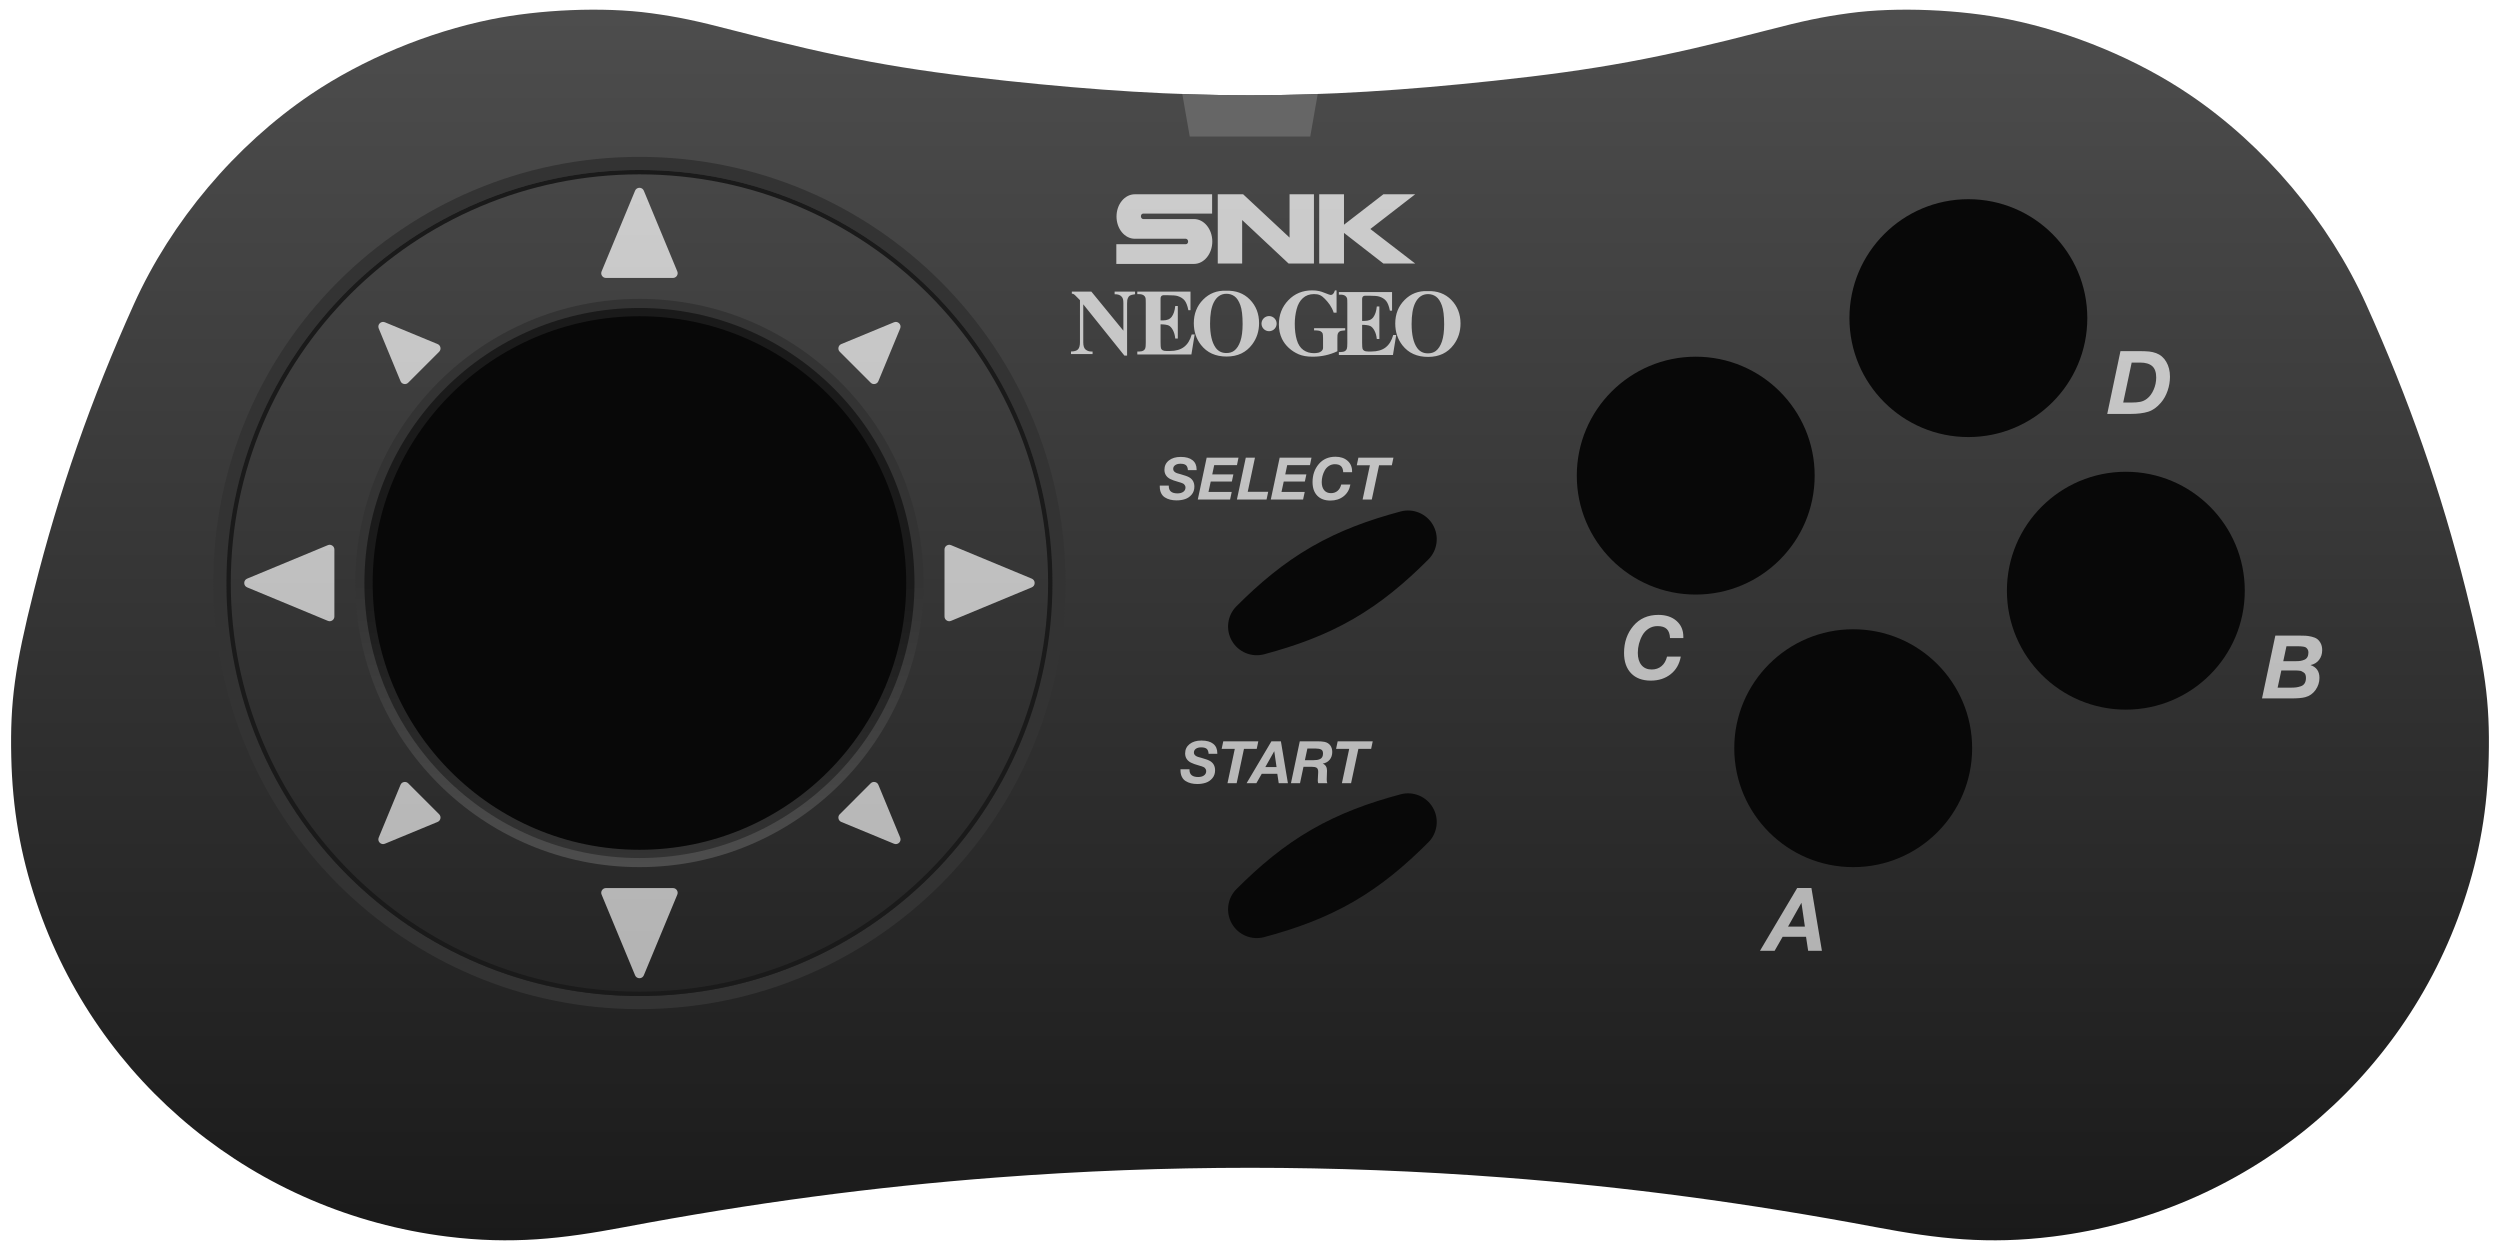
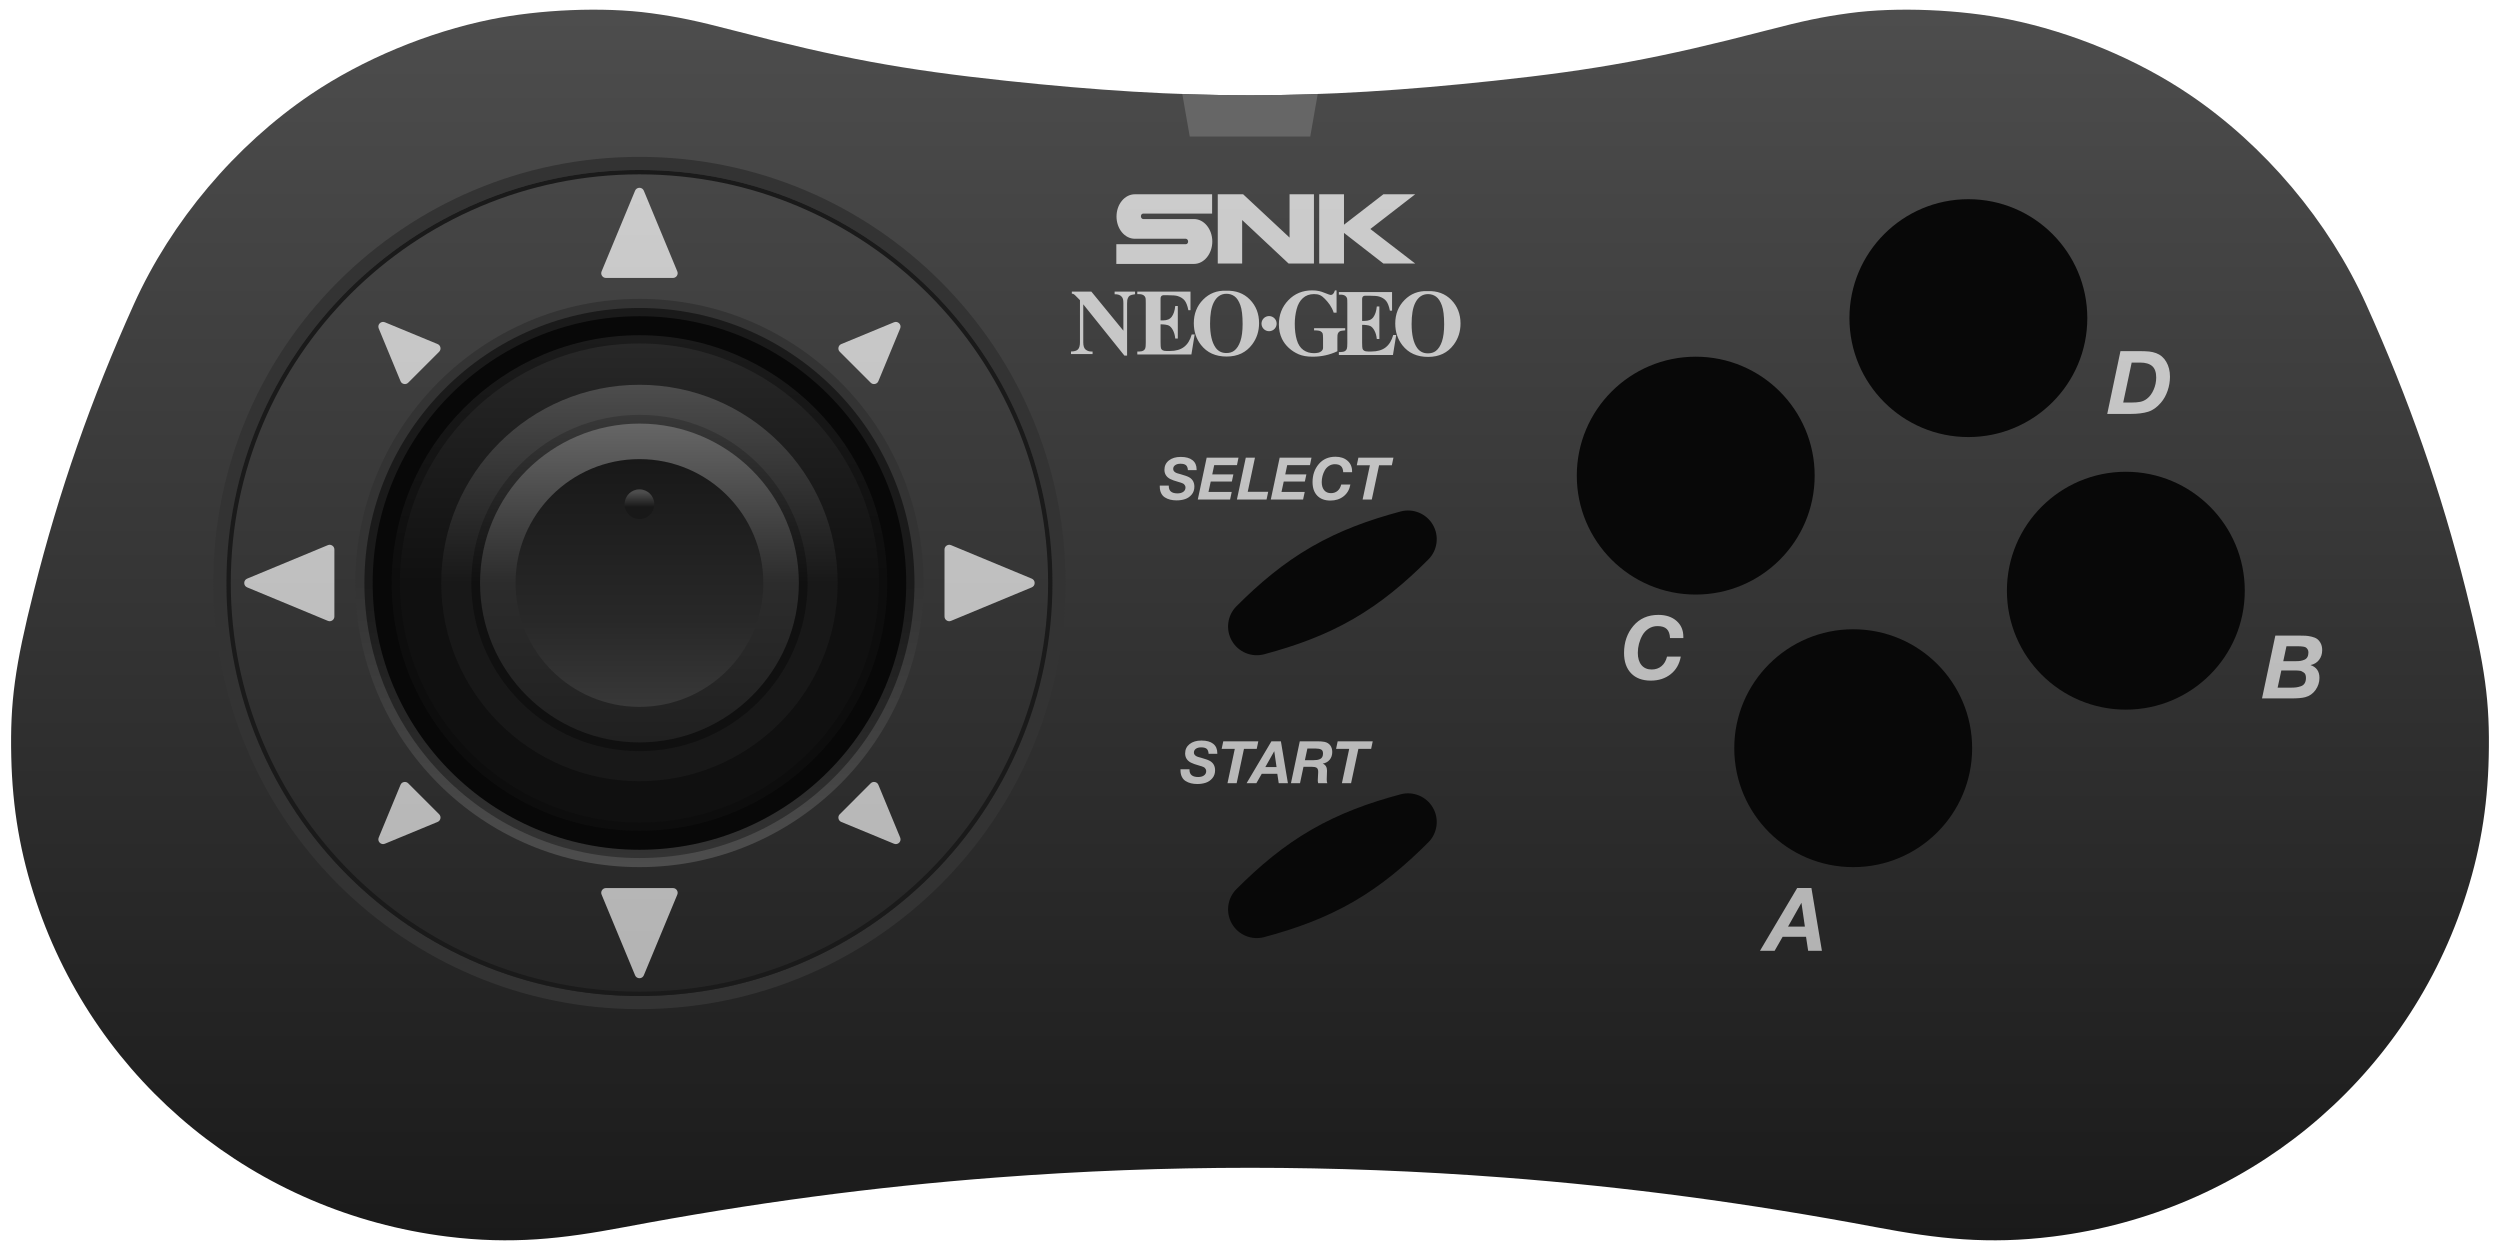
<svg xmlns="http://www.w3.org/2000/svg" xmlns:xlink="http://www.w3.org/1999/xlink" xml:space="preserve" viewBox="0 0 572 286" width="572px" height="286px" version="1.1" style="shape-rendering:geometricPrecision; fill-rule:evenodd; clip-rule:evenodd">
  <defs>
    <style type="text/css">
    .str0 {stroke:#333333;stroke-width:3}
    .str1 {stroke:#1A1A1A}
    .fil2 {fill:none}
    .fil5 {fill:#080808}
    .fil1 {fill:#666666}
    .fil7 {fill:url(#id0)}
-     .fil3 {fill:url(#id1)}
-     .fil4 {fill:url(#id2)}
-     .fil6 {fill:url(#id3)}
-     .fil0 {fill:url(#id4)}
+     .fil14 {fill:url(#id1)}
+     .fil12 {fill:url(#id2)}
+     .fil13 {fill:url(#id3)}
+     .fil3 {fill:url(#id4)}
+     .fil4 {fill:url(#id5)}
+     .fil9 {fill:url(#id6)}
+     .fil11 {fill:url(#id7)}
+     .fil10 {fill:url(#id8)}
+     .fil6 {fill:url(#id9)}
+     .fil0 {fill:url(#id10)}
+     .fil8 {fill:url(#id11);fill-opacity:0.6}
  </style>
    <linearGradient id="id0" gradientUnits="userSpaceOnUse" x1="388.18" y1="217.543" x2="388.18" y2="44.45">
      <stop offset="0" style="stop-opacity:1; stop-color:#B3B3B3" />
      <stop offset="1" style="stop-opacity:1; stop-color:#CCCCCC" />
    </linearGradient>
-     <linearGradient id="id1" gradientUnits="userSpaceOnUse" x1="146.306" y1="198.399" x2="146.306" y2="133.391">
+     <linearGradient id="id1" gradientUnits="userSpaceOnUse" x1="146.306" y1="116.046" x2="146.306" y2="112.644">
+       <stop offset="0" style="stop-opacity:1; stop-color:#181818" />
+       <stop offset="1" style="stop-opacity:1; stop-color:#4D4D4D" />
+     </linearGradient>
+     <linearGradient id="id2" gradientUnits="userSpaceOnUse" x1="146.306" y1="169.863" x2="146.306" y2="96.919">
+       <stop offset="0" style="stop-opacity:1; stop-color:#202020" />
+       <stop offset="0.5" style="stop-opacity:1; stop-color:#2C2C2C" />
+       <stop offset="1" style="stop-opacity:1; stop-color:#666666" />
+     </linearGradient>
+     <linearGradient id="id3" gradientUnits="userSpaceOnUse" x1="146.306" y1="105.045" x2="146.306" y2="161.737">
+       <stop offset="0" style="stop-opacity:1; stop-color:#181818" />
+       <stop offset="0.65" style="stop-opacity:1; stop-color:#282828" />
+       <stop offset="1" style="stop-opacity:1; stop-color:#383838" />
+     </linearGradient>
+     <linearGradient id="id4" gradientUnits="userSpaceOnUse" x1="146.306" y1="198.399" x2="146.306" y2="133.391">
      <stop offset="0" style="stop-opacity:1; stop-color:#4D4D4D" />
      <stop offset="1" style="stop-opacity:1; stop-color:#333333" />
    </linearGradient>
-     <linearGradient id="id2" gradientUnits="userSpaceOnUse" x1="146.306" y1="196.32" x2="146.306" y2="133.391">
+     <linearGradient id="id5" gradientUnits="userSpaceOnUse" x1="146.306" y1="196.32" x2="146.306" y2="133.391">
      <stop offset="0" style="stop-opacity:1; stop-color:#333333" />
      <stop offset="1" style="stop-opacity:1; stop-color:#1A1A1A" />
    </linearGradient>
-     <linearGradient id="id3" gradientUnits="userSpaceOnUse" xlink:href="#id0" x1="146.306" y1="223.817" x2="146.306" y2="42.965">
+     <linearGradient id="id6" gradientUnits="userSpaceOnUse" x1="146.305" y1="78.588" x2="146.305" y2="133.391">
+       <stop offset="0" style="stop-opacity:1; stop-color:#282828" />
+       <stop offset="1" style="stop-opacity:1; stop-color:#101010" />
+     </linearGradient>
+     <linearGradient id="id7" gradientUnits="userSpaceOnUse" x1="146.306" y1="94.919" x2="146.306" y2="133.391">
+       <stop offset="0" style="stop-opacity:1; stop-color:#383838" />
+       <stop offset="1" style="stop-opacity:1; stop-color:#101010" />
+     </linearGradient>
+     <linearGradient id="id8" gradientUnits="userSpaceOnUse" x1="146.305" y1="88.037" x2="146.305" y2="133.391">
+       <stop offset="0" style="stop-opacity:1; stop-color:#4D4D4D" />
+       <stop offset="1" style="stop-opacity:1; stop-color:#181818" />
+     </linearGradient>
+     <linearGradient id="id9" gradientUnits="userSpaceOnUse" xlink:href="#id0" x1="146.306" y1="223.817" x2="146.306" y2="42.965">
  </linearGradient>
-     <linearGradient id="id4" gradientUnits="userSpaceOnUse" x1="72.796" y1="283.787" x2="72.796" y2="3.233">
+     <linearGradient id="id10" gradientUnits="userSpaceOnUse" x1="72.796" y1="283.787" x2="72.796" y2="3.233">
      <stop offset="0" style="stop-opacity:1; stop-color:#1A1A1A" />
      <stop offset="1" style="stop-opacity:1; stop-color:#4D4D4D" />
    </linearGradient>
+     <linearGradient id="id11" gradientUnits="userSpaceOnUse" xlink:href="#id6" x1="146.305" y1="76.698" x2="146.305" y2="133.391">
+   </linearGradient>
  </defs>
  <g>
    <g id="shell">
      <path class="fil0" d="M286 21.797c-17.594,0 -35.202,-1.111 -55.807,-3.314 -23.607,-2.524 -37.957,-5.174 -62.269,-11.499 -8.685,-2.259 -12.787,-3.116 -18.963,-3.962 -11.096,-1.518 -25.615,-0.818 -36.582,1.404 -14.451,2.928 -29.39,9.146 -41.288,17.183 -17.26,11.66 -31.897,29.027 -40.458,48.002 -9.807,21.735 -17.154,42.794 -22.876,65.562 -4.369,17.391 -5.464,25.429 -5.179,38.025 0.267,11.803 2.067,22.229 5.719,33.128 13.918,41.539 50.221,71.122 93.996,76.598 14.799,1.851 26.291,0.535 40.481,-2.142 29.319,-5.53 57.004,-9.224 85.267,-11.374 19.604,-1.492 38.738,-2.218 57.959,-2.218 19.221,0 38.355,0.726 57.959,2.218 28.263,2.15 55.948,5.844 85.267,11.374 14.19,2.677 25.682,3.993 40.481,2.142 43.775,-5.476 80.078,-35.059 93.996,-76.598 3.652,-10.899 5.452,-21.325 5.719,-33.128 0.285,-12.596 -0.81,-20.634 -5.179,-38.025 -5.722,-22.768 -13.069,-43.827 -22.876,-65.562 -8.561,-18.975 -23.198,-36.342 -40.458,-48.002 -11.898,-8.037 -26.837,-14.255 -41.288,-17.183 -10.967,-2.222 -25.486,-2.922 -36.582,-1.404 -6.176,0.846 -10.278,1.703 -18.963,3.962 -24.312,6.325 -38.662,8.975 -62.269,11.499 -20.605,2.203 -38.213,3.314 -55.807,3.314z" />
      <path class="fil1" d="M286 21.797c-5.138,0 -10.276,-0.095 -15.49,-0.284l1.702 9.722 27.576 0 1.702 -9.722c-5.214,0.189 -10.352,0.284 -15.49,0.284z" />
      <circle class="fil2 str0" cx="146.305" cy="133.391" r="96" />
      <circle class="fil2 str1" cx="146.305" cy="133.391" r="94" />
      <circle class="fil3" cx="146.305" cy="133.391" r="65.008" />
      <circle class="fil4" cx="146.305" cy="133.391" r="62.929" />
-       <circle class="fil5" cx="146.305" cy="133.391" r="61.039" />
+     </g>
+     <g id="holes">
      <path class="fil5" d="M326.808 128.01c-5.274,5.278 -10.696,9.864 -17.183,13.609 -6.485,3.745 -13.173,6.146 -20.381,8.078 -2.863,0.768 -5.903,-0.493 -7.384,-3.062 -1.482,-2.569 -1.056,-5.831 1.04,-7.927 5.283,-5.282 10.695,-9.859 17.189,-13.607 6.491,-3.747 13.164,-6.146 20.376,-8.078 2.864,-0.768 5.902,0.49 7.385,3.061 1.483,2.572 1.055,5.826 -1.042,7.926z" />
      <path class="fil5" d="M326.808 192.725c-5.274,5.279 -10.696,9.865 -17.183,13.61 -6.485,3.744 -13.173,6.146 -20.381,8.078 -2.863,0.767 -5.903,-0.493 -7.384,-3.062 -1.482,-2.569 -1.056,-5.831 1.04,-7.927 5.283,-5.283 10.695,-9.859 17.189,-13.608 6.491,-3.747 13.164,-6.145 20.376,-8.078 2.864,-0.767 5.902,0.49 7.385,3.062 1.483,2.572 1.055,5.826 -1.042,7.925z" />
-       <circle class="fil5 str2" cx="387.983" cy="108.824" r="27.213" />
-       <circle class="fil5 str2" cx="450.363" cy="72.788" r="27.213" />
-       <circle class="fil5 str2" cx="424.014" cy="171.189" r="27.213" />
-       <circle class="fil5 str2" cx="486.393" cy="135.152" r="27.213" />
+       <circle class="fil5" cx="387.983" cy="108.824" r="27.213" />
+       <circle class="fil5" cx="450.363" cy="72.788" r="27.213" />
+       <circle class="fil5" cx="424.014" cy="171.189" r="27.213" />
+       <circle class="fil5" cx="486.393" cy="135.152" r="27.213" />
    </g>
    <g id="print">
      <path class="fil6" d="M147.304 43.632l7.662 18.465c0.142,0.343 0.107,0.705 -0.1,1.014 -0.207,0.31 -0.527,0.481 -0.899,0.481l-15.323 0c-0.372,0 -0.692,-0.171 -0.899,-0.481 -0.207,-0.309 -0.242,-0.671 -0.099,-1.014l7.661 -18.465c0.171,-0.412 0.552,-0.667 0.999,-0.667 0.446,0 0.827,0.255 0.998,0.667zm-59.241 30.104l12.058 4.986c0.344,0.142 0.574,0.423 0.647,0.788 0.073,0.365 -0.033,0.713 -0.296,0.976l-7.072 7.072c-0.263,0.263 -0.61,0.368 -0.975,0.296 -0.365,-0.073 -0.646,-0.303 -0.788,-0.648l-4.987 -12.058c-0.17,-0.412 -0.081,-0.862 0.235,-1.177 0.316,-0.316 0.765,-0.406 1.178,-0.235zm-31.516 58.656l18.464 -7.661c0.344,-0.143 0.705,-0.107 1.015,0.1 0.309,0.206 0.481,0.527 0.481,0.899l0 15.323c0,0.372 -0.172,0.692 -0.481,0.899 -0.31,0.206 -0.671,0.242 -1.015,0.099l-18.464 -7.661c-0.413,-0.171 -0.667,-0.552 -0.667,-0.999 0,-0.446 0.254,-0.827 0.667,-0.999zm30.103 59.242l4.986 -12.058c0.142,-0.344 0.423,-0.574 0.788,-0.647 0.365,-0.073 0.713,0.032 0.976,0.296l7.072 7.071c0.263,0.263 0.368,0.611 0.296,0.976 -0.073,0.365 -0.303,0.646 -0.648,0.788l-12.057 4.986c-0.413,0.171 -0.862,0.082 -1.178,-0.234 -0.316,-0.316 -0.406,-0.766 -0.235,-1.178zm58.657 31.516l-7.661 -18.464c-0.143,-0.344 -0.108,-0.705 0.099,-1.015 0.207,-0.309 0.527,-0.481 0.899,-0.481l15.323 0c0.372,0 0.692,0.172 0.899,0.481 0.207,0.31 0.242,0.671 0.1,1.015l-7.662 18.464c-0.171,0.413 -0.552,0.667 -0.998,0.667 -0.447,0 -0.828,-0.254 -0.999,-0.667zm59.241 -30.103l-12.058 -4.986c-0.344,-0.143 -0.574,-0.423 -0.647,-0.788 -0.073,-0.366 0.033,-0.713 0.296,-0.976l7.072 -7.072c0.263,-0.263 0.61,-0.369 0.976,-0.296 0.365,0.073 0.645,0.303 0.788,0.647l4.986 12.058c0.17,0.413 0.081,0.862 -0.235,1.178 -0.316,0.316 -0.766,0.405 -1.178,0.235zm31.516 -58.657l-18.464 7.661c-0.344,0.143 -0.705,0.107 -1.014,-0.099 -0.31,-0.207 -0.482,-0.527 -0.482,-0.899l0 -15.323c0,-0.372 0.172,-0.693 0.482,-0.899 0.309,-0.207 0.67,-0.243 1.014,-0.1l18.464 7.661c0.413,0.172 0.667,0.553 0.667,0.999 0,0.447 -0.254,0.828 -0.667,0.999zm-30.103 -59.241l-4.986 12.058c-0.143,0.344 -0.423,0.574 -0.788,0.647 -0.366,0.073 -0.713,-0.033 -0.976,-0.296l-7.072 -7.072c-0.263,-0.263 -0.369,-0.611 -0.296,-0.976 0.073,-0.365 0.303,-0.646 0.647,-0.788l12.058 -4.986c0.413,-0.17 0.863,-0.081 1.178,0.235 0.316,0.316 0.405,0.765 0.235,1.178z" />
      <path class="fil7" d="M485.164 80.332l-3.028 14.374 5.289 0c1.642,0 2.995,-0.165 4.058,-0.495 1.063,-0.329 2.046,-1.026 2.947,-2.089 0.647,-0.754 1.151,-1.656 1.515,-2.706 0.363,-1.049 0.545,-2.126 0.545,-3.23 0,-1.305 -0.283,-2.439 -0.848,-3.401 -0.565,-0.963 -1.339,-1.625 -2.322,-1.989 -0.525,-0.188 -1.06,-0.313 -1.605,-0.373 -0.545,-0.061 -1.49,-0.091 -2.836,-0.091l-3.715 0zm2.564 2.624l1.938 0c1.225,0 2.143,0.27 2.756,0.808 0.612,0.538 0.918,1.406 0.918,2.604 0,0.969 -0.195,1.901 -0.585,2.796 -0.39,0.895 -0.902,1.585 -1.534,2.07 -0.471,0.363 -0.983,0.598 -1.535,0.706 -0.551,0.108 -1.218,0.161 -1.998,0.161l-1.898 0 1.938 -9.145zm32.868 62.469l-3.048 14.374 6.662 0c1.454,0 2.53,-0.094 3.23,-0.283 0.969,-0.255 1.753,-0.804 2.352,-1.645 0.599,-0.841 0.899,-1.767 0.899,-2.776 0,-1.494 -0.687,-2.47 -2.06,-2.927 0.821,-0.162 1.474,-0.552 1.959,-1.171 0.484,-0.619 0.726,-1.366 0.726,-2.241 0,-0.619 -0.114,-1.144 -0.343,-1.575 -0.229,-0.431 -0.501,-0.76 -0.818,-0.989 -0.316,-0.229 -0.74,-0.404 -1.271,-0.525 -0.532,-0.121 -0.99,-0.192 -1.373,-0.212 -0.384,-0.02 -0.872,-0.03 -1.464,-0.03l-5.451 0zm2.544 2.443l2.544 0c0.309,0 0.532,0.003 0.666,0.009 0.135,0.007 0.343,0.031 0.626,0.071 0.282,0.041 0.491,0.108 0.625,0.202 0.135,0.094 0.263,0.236 0.384,0.424 0.121,0.189 0.182,0.424 0.182,0.707 0,0.417 -0.078,0.767 -0.232,1.049 -0.155,0.283 -0.384,0.488 -0.687,0.616 -0.303,0.128 -0.602,0.216 -0.898,0.263 -0.296,0.047 -0.646,0.07 -1.05,0.07l-2.887 0 0.727 -3.411zm-1.171 5.531l2.665 0 0.687 0c0.094,0 0.302,0.014 0.625,0.04 0.323,0.027 0.545,0.075 0.666,0.142 0.122,0.067 0.28,0.162 0.475,0.283 0.195,0.12 0.33,0.289 0.404,0.504 0.073,0.216 0.11,0.465 0.11,0.747 0,0.498 -0.1,0.909 -0.302,1.232 -0.202,0.323 -0.498,0.548 -0.888,0.676 -0.391,0.128 -0.747,0.212 -1.07,0.252 -0.324,0.041 -0.734,0.061 -1.232,0.061l-2.988 0 0.848 -3.937zm-107.517 49.77l-3.251 0 -8.519 14.374 3.351 0 1.838 -3.21 5.349 0 0.485 3.21 3.149 0 -2.402 -14.374zm-5.35 8.843l3.069 -5.451 0.787 5.451 -3.856 0zm-24.539 -61.777l-3.149 0c-0.229,0.942 -0.649,1.669 -1.262,2.18 -0.612,0.512 -1.363,0.767 -2.251,0.767 -0.996,0 -1.773,-0.336 -2.331,-1.009 -0.559,-0.673 -0.838,-1.608 -0.838,-2.806 0,-0.7 0.09,-1.397 0.272,-2.09 0.182,-0.693 0.448,-1.346 0.798,-1.958 0.35,-0.613 0.824,-1.11 1.423,-1.494 0.599,-0.384 1.268,-0.575 2.009,-0.575 0.955,0 1.662,0.222 2.119,0.666 0.458,0.444 0.707,1.137 0.747,2.079l3.049 0 0 -0.302c0,-1.508 -0.522,-2.719 -1.565,-3.634 -1.043,-0.916 -2.426,-1.373 -4.148,-1.373 -2.396,0 -4.304,0.841 -5.724,2.523 -1.42,1.683 -2.13,3.742 -2.13,6.178 0,1.992 0.539,3.546 1.615,4.664 1.077,1.116 2.578,1.675 4.502,1.675 1.79,0 3.304,-0.488 4.543,-1.464 1.238,-0.975 2.012,-2.318 2.321,-4.027zm-77.059 -98.822l0 -6.963 -5.669 0 0 15.846 5.669 0 0 -7.008 9.016 7.008 7.276 0 -10.266 -7.901 10.266 -7.945 -7.276 0 -9.016 6.963zm-28.879 -6.963l0 15.846 5.58 0 0 -9.954 10.623 9.954 5.802 0 0 -15.846 -5.579 0 0 9.909 -10.623 -9.909 -5.803 0zm-23.166 5.089c0,2.812 1.875,5.088 4.196,5.088l11.649 0c0.268,0 0.536,0.268 0.536,0.625 0,0.357 -0.223,0.625 -0.536,0.625l-15.889 0 0 4.508 17.764 0c2.321,0 4.196,-2.321 4.196,-5.133 0,-2.812 -1.875,-5.133 -4.196,-5.133l-11.605 0c-0.268,0 -0.536,-0.268 -0.536,-0.625 0,-0.357 0.224,-0.625 0.536,-0.625l15.756 0 0 -4.419 -17.674 0c-2.321,0 -4.196,2.276 -4.196,5.089l-0.001 0zm45.205 26.049l0.353 0c0.329,0 0.893,0.068 1.125,0.204 0.232,0.135 0.385,0.287 0.459,0.454 0.074,0.168 0.111,0.538 0.111,1.109l0 2.242c0,0.677 -0.715,1.022 -1.059,1.097 -0.346,0.075 -0.682,0.112 -1.01,0.112 -0.944,0 -1.759,-0.246 -2.446,-0.737 -0.686,-0.492 -1.184,-1.261 -1.493,-2.309 -0.308,-1.047 -0.461,-2.265 -0.461,-3.655 0,-1.147 0.141,-2.266 0.422,-3.355 0.282,-1.091 0.762,-1.94 1.439,-2.55 0.678,-0.608 1.526,-0.913 2.546,-0.913 1.067,0 1.691,0.27 2.477,1.086 0.803,0.834 1.573,1.782 2.023,3.173l0.657 0 0 -5.109 -0.374 0c-0.135,0.41 -0.282,0.687 -0.443,0.834 -0.161,0.147 -0.336,0.22 -0.523,0.22 -0.121,0 -0.513,-0.132 -1.173,-0.398 -0.661,-0.267 -1.139,-0.428 -1.434,-0.485 -0.543,-0.114 -0.966,-0.171 -1.643,-0.171 -2.186,0 -4.002,0.752 -5.445,2.255 -1.442,1.504 -2.164,3.345 -2.164,5.525 0,1.218 0.235,2.319 0.705,3.302 0.369,0.762 0.88,1.447 1.534,2.057 0.654,0.609 1.41,1.101 2.264,1.475 0.856,0.374 1.932,0.561 3.226,0.561 1.014,0 1.991,-0.105 2.934,-0.314 0.943,-0.21 1.85,-0.521 2.724,-0.933l0 -3.013c0,-0.528 0.029,-0.86 0.09,-0.996 0.107,-0.257 0.259,-0.44 0.457,-0.551 0.197,-0.112 0.736,-0.184 1.239,-0.22l0 -0.493 -7.119 0 0 0.493 0.002 0.003zm16.365 3.903c-0.811,0.621 -1.891,0.932 -3.238,0.932l-0.768 0c-0.411,0 -0.708,-0.056 -0.892,-0.169 -0.185,-0.114 -0.311,-0.258 -0.378,-0.435 -0.067,-0.176 -0.101,-0.66 -0.101,-1.451l0 -4.047c0.692,0 1.502,0.09 1.866,0.271 0.362,0.18 0.681,0.532 0.955,1.055 0.276,0.524 0.456,1.102 0.541,1.923l0.584 0 0 -7.449 -0.584 0c-0.114,1.119 -0.378,1.87 -0.791,2.444 -0.414,0.573 -1.08,0.86 -1.999,0.86l-0.572 0 0 -4.997c-0.005,-0.868 0.769,-0.767 0.769,-0.767l0.905 0c1.094,0 1.839,0.064 2.236,0.191 0.682,0.212 1.209,0.545 1.582,0.997 0.373,0.452 0.662,1.198 0.868,2.237l0.49 0 0 -4.254 -12.171 0 0 0.582 0.384 0c0.467,0 0.837,0.099 1.105,0.297 0.192,0.134 0.323,0.325 0.394,0.572 0.035,0.148 0.053,0.548 0.053,1.198l0 9.001c0,0.721 -0.039,1.166 -0.117,1.336 -0.099,0.24 -0.241,0.41 -0.425,0.508 -0.255,0.149 -0.592,0.223 -1.01,0.223l-0.384 0 0 0.677 12.377 0 0.743 -4.577 -0.679 0c-0.354,1.274 -0.937,2.222 -1.749,2.842m0.006 0l0 0 0 0zm9.577 -12.885c-2.074,-0.086 -3.822,0.59 -5.242,2.029 -1.422,1.437 -2.131,3.235 -2.131,5.39 0,1.92 0.546,3.58 1.639,4.979 1.382,1.769 3.338,2.656 5.869,2.656 2.523,0 4.477,-0.928 5.86,-2.785 1.044,-1.397 1.566,-3.018 1.566,-4.86 0,-2.156 -0.7,-3.951 -2.099,-5.386 -1.4,-1.436 -3.22,-2.11 -5.46,-2.023m3.308 11.52c-0.338,1.003 -0.812,1.732 -1.42,2.188 -0.477,0.357 -1.072,0.535 -1.785,0.535 -1.058,0 -1.88,-0.414 -2.469,-1.241 -0.844,-1.184 -1.266,-3.014 -1.266,-5.49 0,-2.084 0.273,-3.681 0.819,-4.794 0.671,-1.355 1.649,-2.033 2.935,-2.033 0.699,0 1.315,0.197 1.851,0.589 0.536,0.392 0.977,1.065 1.323,2.017 0.345,0.953 0.518,2.388 0.518,4.308 0,1.612 -0.169,2.92 -0.508,3.923m0.002 -0.002l0 0 0 0zm-49.266 3.45c2.523,0 4.477,-0.928 5.86,-2.785 1.044,-1.398 1.566,-3.018 1.566,-4.86 0,-2.155 -0.7,-3.951 -2.099,-5.386 -1.4,-1.435 -3.22,-2.109 -5.46,-2.023 -2.074,-0.086 -3.822,0.59 -5.241,2.029 -1.422,1.438 -2.132,3.235 -2.132,5.391 0,1.92 0.546,3.579 1.639,4.978 1.382,1.77 3.339,2.656 5.87,2.656m-2.97 -12.328c0.671,-1.355 1.649,-2.033 2.935,-2.033 0.698,0 1.315,0.196 1.851,0.589 0.536,0.392 0.976,1.065 1.322,2.017 0.346,0.953 0.519,2.388 0.519,4.307 0,1.612 -0.169,2.92 -0.509,3.922 -0.338,1.003 -0.812,1.733 -1.42,2.19 -0.477,0.357 -1.072,0.535 -1.785,0.535 -1.057,0 -1.88,-0.414 -2.469,-1.242 -0.843,-1.184 -1.266,-3.013 -1.266,-5.489 0,-2.084 0.273,-3.682 0.82,-4.795m0.002 -0.001l0 0 0 0zm-4.342 7.285l-0.68 0c-0.354,1.274 -0.937,2.222 -1.749,2.843 -0.811,0.621 -1.891,0.932 -3.236,0.932l-0.768 0c-0.412,0 -0.708,-0.057 -0.893,-0.17 -0.184,-0.113 -0.31,-0.258 -0.378,-0.434 -0.067,-0.177 -0.101,-0.66 -0.101,-1.451l0 -4.048c0.692,0 1.502,0.09 1.866,0.271 0.363,0.18 0.682,0.533 0.956,1.056 0.275,0.524 0.455,1.102 0.54,1.923l0.584 0 0 -7.449 -0.584 0c-0.114,1.119 -0.378,1.87 -0.791,2.443 -0.413,0.574 -1.08,0.861 -1.999,0.861l-0.572 0 0 -4.997c-0.005,-0.868 0.77,-0.768 0.77,-0.768l0.904 0c1.094,0 1.84,0.064 2.237,0.191 0.682,0.212 1.21,0.545 1.582,0.997 0.373,0.453 0.662,1.199 0.868,2.238l0.49 0 0 -4.259 -12.171 0 0 0.587 0.384 0c0.468,0 0.836,0.099 1.106,0.296 0.191,0.135 0.322,0.326 0.392,0.573 0.036,0.148 0.054,0.547 0.054,1.197l0 9.002c0,0.72 -0.039,1.165 -0.117,1.334 -0.099,0.24 -0.241,0.41 -0.425,0.509 -0.255,0.148 -0.592,0.222 -1.01,0.222l-0.384 0 0 0.677 12.377 0 0.744 -4.577 0.004 0.001zm-23.36 3.891l-0.328 0c-0.471,0 -0.89,-0.144 -1.256,-0.434 -0.365,-0.289 -0.548,-0.846 -0.548,-1.672l0 -8.694 9.418 11.74 0.61 0.001 0 -11.974c0,-0.681 0.057,-0.879 0.169,-1.159 0.112,-0.28 0.269,-0.482 0.47,-0.606 0.201,-0.124 0.595,-0.225 1.18,-0.304l0 -0.609 -4.672 0 0 0.609c0.771,-0.013 1.321,0.185 1.647,0.597 0.239,0.304 0.358,0.607 0.358,1.472l0 6.271 -7.331 -8.948 -4.461 0 0 0.483c0.424,0.014 0.438,0.156 0.664,0.276l1.196 1.203 -0.002 9.641c0,0.762 -0.151,1.302 -0.452,1.62 -0.3,0.318 -0.834,0.48 -1.6,0.487l0 0.583 4.937 0 0 -0.583 0.001 0zm42.114 -6.376c0,0.957 -0.775,1.732 -1.732,1.732 -0.957,0 -1.732,-0.776 -1.732,-1.732 0,-0.956 0.776,-1.732 1.732,-1.732 0.957,0 1.732,0.776 1.732,1.732zm-18.311 33.522l0 -0.148c0,-0.924 -0.312,-1.635 -0.936,-2.133 -0.623,-0.498 -1.523,-0.747 -2.698,-0.747 -1.122,0 -2.023,0.269 -2.706,0.807 -0.681,0.539 -1.022,1.252 -1.022,2.14 0,0.934 0.435,1.634 1.305,2.1 0.359,0.198 1.046,0.44 2.06,0.727 0.188,0.054 0.327,0.094 0.416,0.121 0.09,0.027 0.214,0.076 0.371,0.148 0.157,0.072 0.273,0.146 0.35,0.222 0.076,0.076 0.148,0.177 0.215,0.303 0.067,0.126 0.101,0.269 0.101,0.431 0,0.412 -0.166,0.74 -0.498,0.982 -0.332,0.242 -0.776,0.364 -1.333,0.364 -1.327,0 -1.991,-0.548 -1.991,-1.642l0 -0.135 -2.06 0 0 0.229c0,0.565 0.101,1.059 0.303,1.48 0.202,0.422 0.487,0.749 0.855,0.983 0.368,0.233 0.774,0.406 1.218,0.518 0.444,0.112 0.935,0.168 1.474,0.168 0.709,0 1.357,-0.099 1.944,-0.296 0.588,-0.197 1.088,-0.54 1.501,-1.029 0.413,-0.49 0.619,-1.093 0.619,-1.811 0,-0.951 -0.377,-1.655 -1.13,-2.113 -0.368,-0.224 -1.059,-0.475 -2.073,-0.754 -0.027,-0.008 -0.099,-0.029 -0.215,-0.06 -0.117,-0.032 -0.2,-0.054 -0.249,-0.067 -0.05,-0.014 -0.13,-0.039 -0.242,-0.074 -0.113,-0.036 -0.196,-0.068 -0.25,-0.095 -0.053,-0.026 -0.123,-0.065 -0.208,-0.114 -0.085,-0.049 -0.151,-0.099 -0.195,-0.148 -0.045,-0.049 -0.092,-0.105 -0.142,-0.168 -0.049,-0.063 -0.085,-0.135 -0.107,-0.216 -0.023,-0.08 -0.034,-0.165 -0.034,-0.255 0,-0.359 0.151,-0.646 0.451,-0.862 0.3,-0.215 0.702,-0.323 1.205,-0.323 0.583,0 1.004,0.11 1.265,0.33 0.26,0.22 0.408,0.599 0.444,1.137l1.992 0zm9.582 -2.853l-7.281 0 -2.032 9.583 7.389 0 0.377 -1.75 -5.317 0 0.512 -2.369 4.832 0 0.35 -1.642 -4.832 0 0.444 -2.113 5.208 0 0.35 -1.709zm3.769 0l-2.1 0 -2.032 9.583 6.783 0 0.377 -1.777 -4.683 0 1.655 -7.806zm12.934 0l-7.281 0 -2.033 9.583 7.389 0 0.377 -1.75 -5.316 0 0.511 -2.369 4.832 0 0.35 -1.642 -4.832 0 0.444 -2.113 5.209 0 0.35 -1.709zm8.896 6.151l-2.099 0c-0.153,0.628 -0.433,1.112 -0.842,1.453 -0.408,0.341 -0.908,0.512 -1.5,0.512 -0.664,0 -1.182,-0.225 -1.555,-0.673 -0.372,-0.449 -0.558,-1.072 -0.558,-1.871 0,-0.466 0.06,-0.931 0.182,-1.393 0.12,-0.462 0.298,-0.897 0.531,-1.306 0.233,-0.408 0.549,-0.74 0.949,-0.996 0.399,-0.255 0.845,-0.383 1.339,-0.383 0.637,0 1.108,0.148 1.413,0.444 0.305,0.296 0.471,0.758 0.498,1.386l2.033 0 0 -0.202c0,-1.005 -0.348,-1.812 -1.044,-2.422 -0.695,-0.61 -1.617,-0.915 -2.765,-0.915 -1.598,0 -2.869,0.561 -3.816,1.682 -0.947,1.122 -1.42,2.494 -1.42,4.119 0,1.327 0.359,2.364 1.077,3.109 0.718,0.744 1.718,1.116 3.001,1.116 1.193,0 2.203,-0.325 3.028,-0.975 0.826,-0.651 1.342,-1.546 1.548,-2.685zm9.852 -6.151l-8.021 0 -0.364 1.736 3.002 0 -1.669 7.847 2.099 0 1.669 -7.847 2.921 0 0.363 -1.736zm-40.296 67.746l0 -0.148c0,-0.924 -0.311,-1.635 -0.935,-2.133 -0.624,-0.498 -1.523,-0.747 -2.699,-0.747 -1.121,0 -2.023,0.269 -2.705,0.807 -0.682,0.539 -1.023,1.252 -1.023,2.14 0,0.934 0.435,1.634 1.306,2.1 0.359,0.198 1.045,0.44 2.059,0.727 0.188,0.054 0.328,0.094 0.417,0.121 0.09,0.027 0.213,0.076 0.37,0.148 0.157,0.072 0.274,0.146 0.35,0.222 0.076,0.076 0.148,0.177 0.216,0.303 0.067,0.126 0.1,0.269 0.1,0.431 0,0.412 -0.165,0.74 -0.497,0.982 -0.333,0.242 -0.777,0.364 -1.333,0.364 -1.328,0 -1.992,-0.548 -1.992,-1.642l0 -0.135 -2.059 0 0 0.229c0,0.565 0.101,1.059 0.303,1.48 0.202,0.422 0.487,0.749 0.854,0.983 0.369,0.233 0.774,0.406 1.219,0.518 0.444,0.112 0.935,0.168 1.473,0.168 0.709,0 1.357,-0.099 1.945,-0.296 0.588,-0.197 1.088,-0.54 1.501,-1.029 0.412,-0.49 0.619,-1.093 0.619,-1.811 0,-0.951 -0.377,-1.655 -1.131,-2.113 -0.368,-0.224 -1.058,-0.475 -2.072,-0.754 -0.027,-0.008 -0.099,-0.029 -0.216,-0.06 -0.116,-0.031 -0.199,-0.054 -0.249,-0.067 -0.049,-0.014 -0.13,-0.039 -0.242,-0.074 -0.112,-0.036 -0.195,-0.068 -0.249,-0.095 -0.054,-0.026 -0.123,-0.065 -0.209,-0.114 -0.085,-0.049 -0.15,-0.099 -0.195,-0.148 -0.045,-0.049 -0.092,-0.105 -0.141,-0.168 -0.049,-0.063 -0.085,-0.135 -0.108,-0.216 -0.022,-0.08 -0.033,-0.165 -0.033,-0.255 0,-0.359 0.15,-0.646 0.451,-0.862 0.3,-0.215 0.702,-0.323 1.204,-0.323 0.583,0 1.005,0.11 1.265,0.33 0.261,0.22 0.408,0.599 0.444,1.137l1.992 0zm9.381 -2.853l-8.021 0 -0.364 1.736 3.002 0 -1.669 7.847 2.099 0 1.669 -7.847 2.921 0 0.363 -1.736zm5.168 0l-2.167 0 -5.679 9.583 2.234 0 1.225 -2.14 3.566 0 0.323 2.14 2.1 0 -1.602 -9.583zm-3.566 5.895l2.045 -3.634 0.525 3.634 -2.57 0zm7.887 -5.895l-2.019 9.583 2.072 0 0.794 -3.755 1.817 0c0.548,0 0.943,0.076 1.185,0.228 0.242,0.153 0.363,0.472 0.363,0.956 0,0.207 -0.015,0.52 -0.047,0.942 -0.031,0.422 -0.047,0.741 -0.047,0.956 0,0.269 0.031,0.493 0.094,0.673l2.086 0c-0.089,-0.198 -0.134,-0.485 -0.134,-0.862 0,-0.224 0.011,-0.558 0.033,-1.002 0.023,-0.444 0.034,-0.778 0.034,-1.003 0,-0.799 -0.327,-1.337 -0.982,-1.615 0.663,-0.108 1.193,-0.401 1.588,-0.882 0.394,-0.48 0.592,-1.07 0.592,-1.769 0,-0.611 -0.153,-1.118 -0.458,-1.521 -0.305,-0.404 -0.735,-0.669 -1.292,-0.794 -0.422,-0.09 -0.978,-0.135 -1.669,-0.135l-4.01 0zm1.736 1.656l1.911 0c0.53,0 0.94,0.074 1.231,0.221 0.292,0.149 0.438,0.451 0.438,0.909 0,0.323 -0.059,0.592 -0.175,0.808 -0.117,0.215 -0.287,0.372 -0.512,0.471 -0.224,0.098 -0.448,0.166 -0.672,0.201 -0.225,0.036 -0.494,0.054 -0.808,0.054l-1.978 0 0.565 -2.664zm14.953 -1.656l-8.022 0 -0.363 1.736 3.001 0 -1.669 7.847 2.1 0 1.669 -7.847 2.92 0 0.364 -1.736z" />
    </g>
+     <g id="dpad-under">
+       <circle class="fil5" cx="146.305" cy="133.391" r="61.039" />
+       <path class="fil8" d="M146.306 76.698c31.31,0 56.693,25.383 56.693,56.693 0,31.311 -25.383,56.693 -56.693,56.693 -31.311,0 -56.693,-25.382 -56.693,-56.693 0,-31.31 25.382,-56.693 56.693,-56.693z" />
+       <circle class="fil9" cx="146.305" cy="133.391" r="54.803" />
+     </g>
+     <g id="dpad">
+       <circle class="fil10" cx="146.305" cy="133.391" r="45.354" />
+       <circle class="fil11" cx="146.306" cy="133.391" r="38.472" />
+       <circle class="fil12" cx="146.305" cy="133.391" r="36.472" />
+       <circle class="fil13" cx="146.305" cy="133.391" r="28.346" />
+       <circle class="fil14" cx="146.305" cy="115.365" r="3.402" />
+     </g>
  </g>
</svg>
